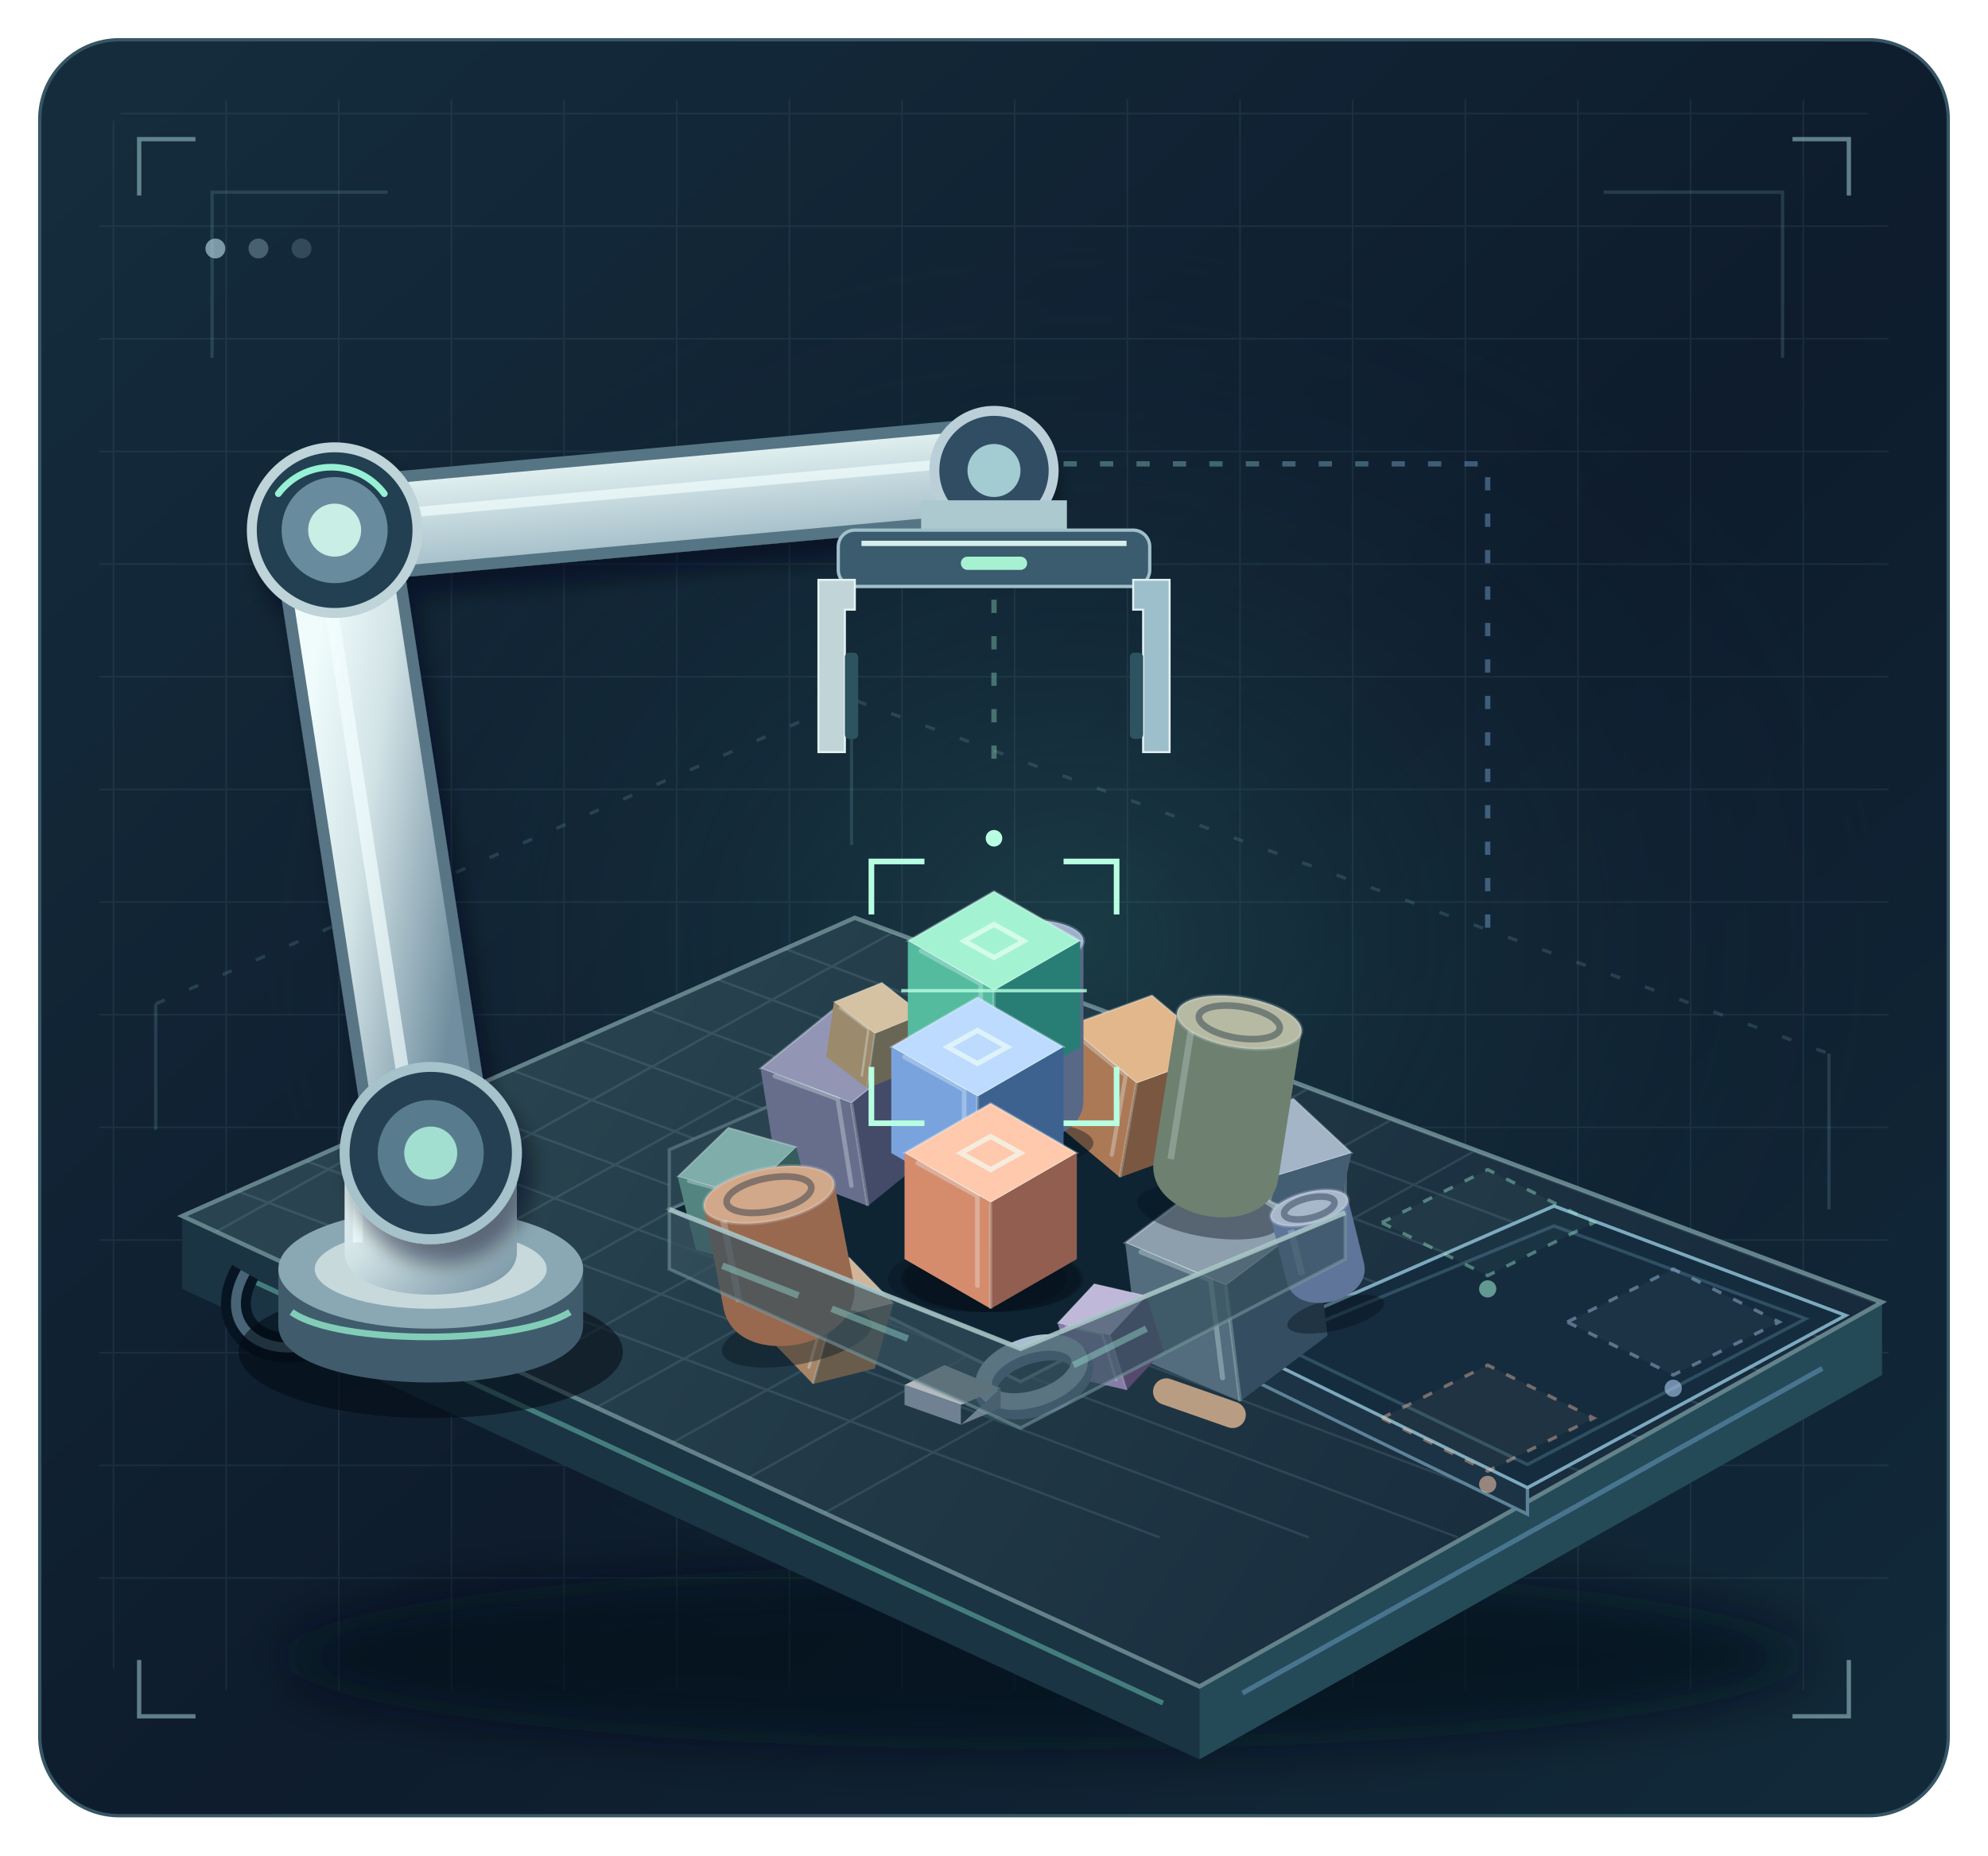
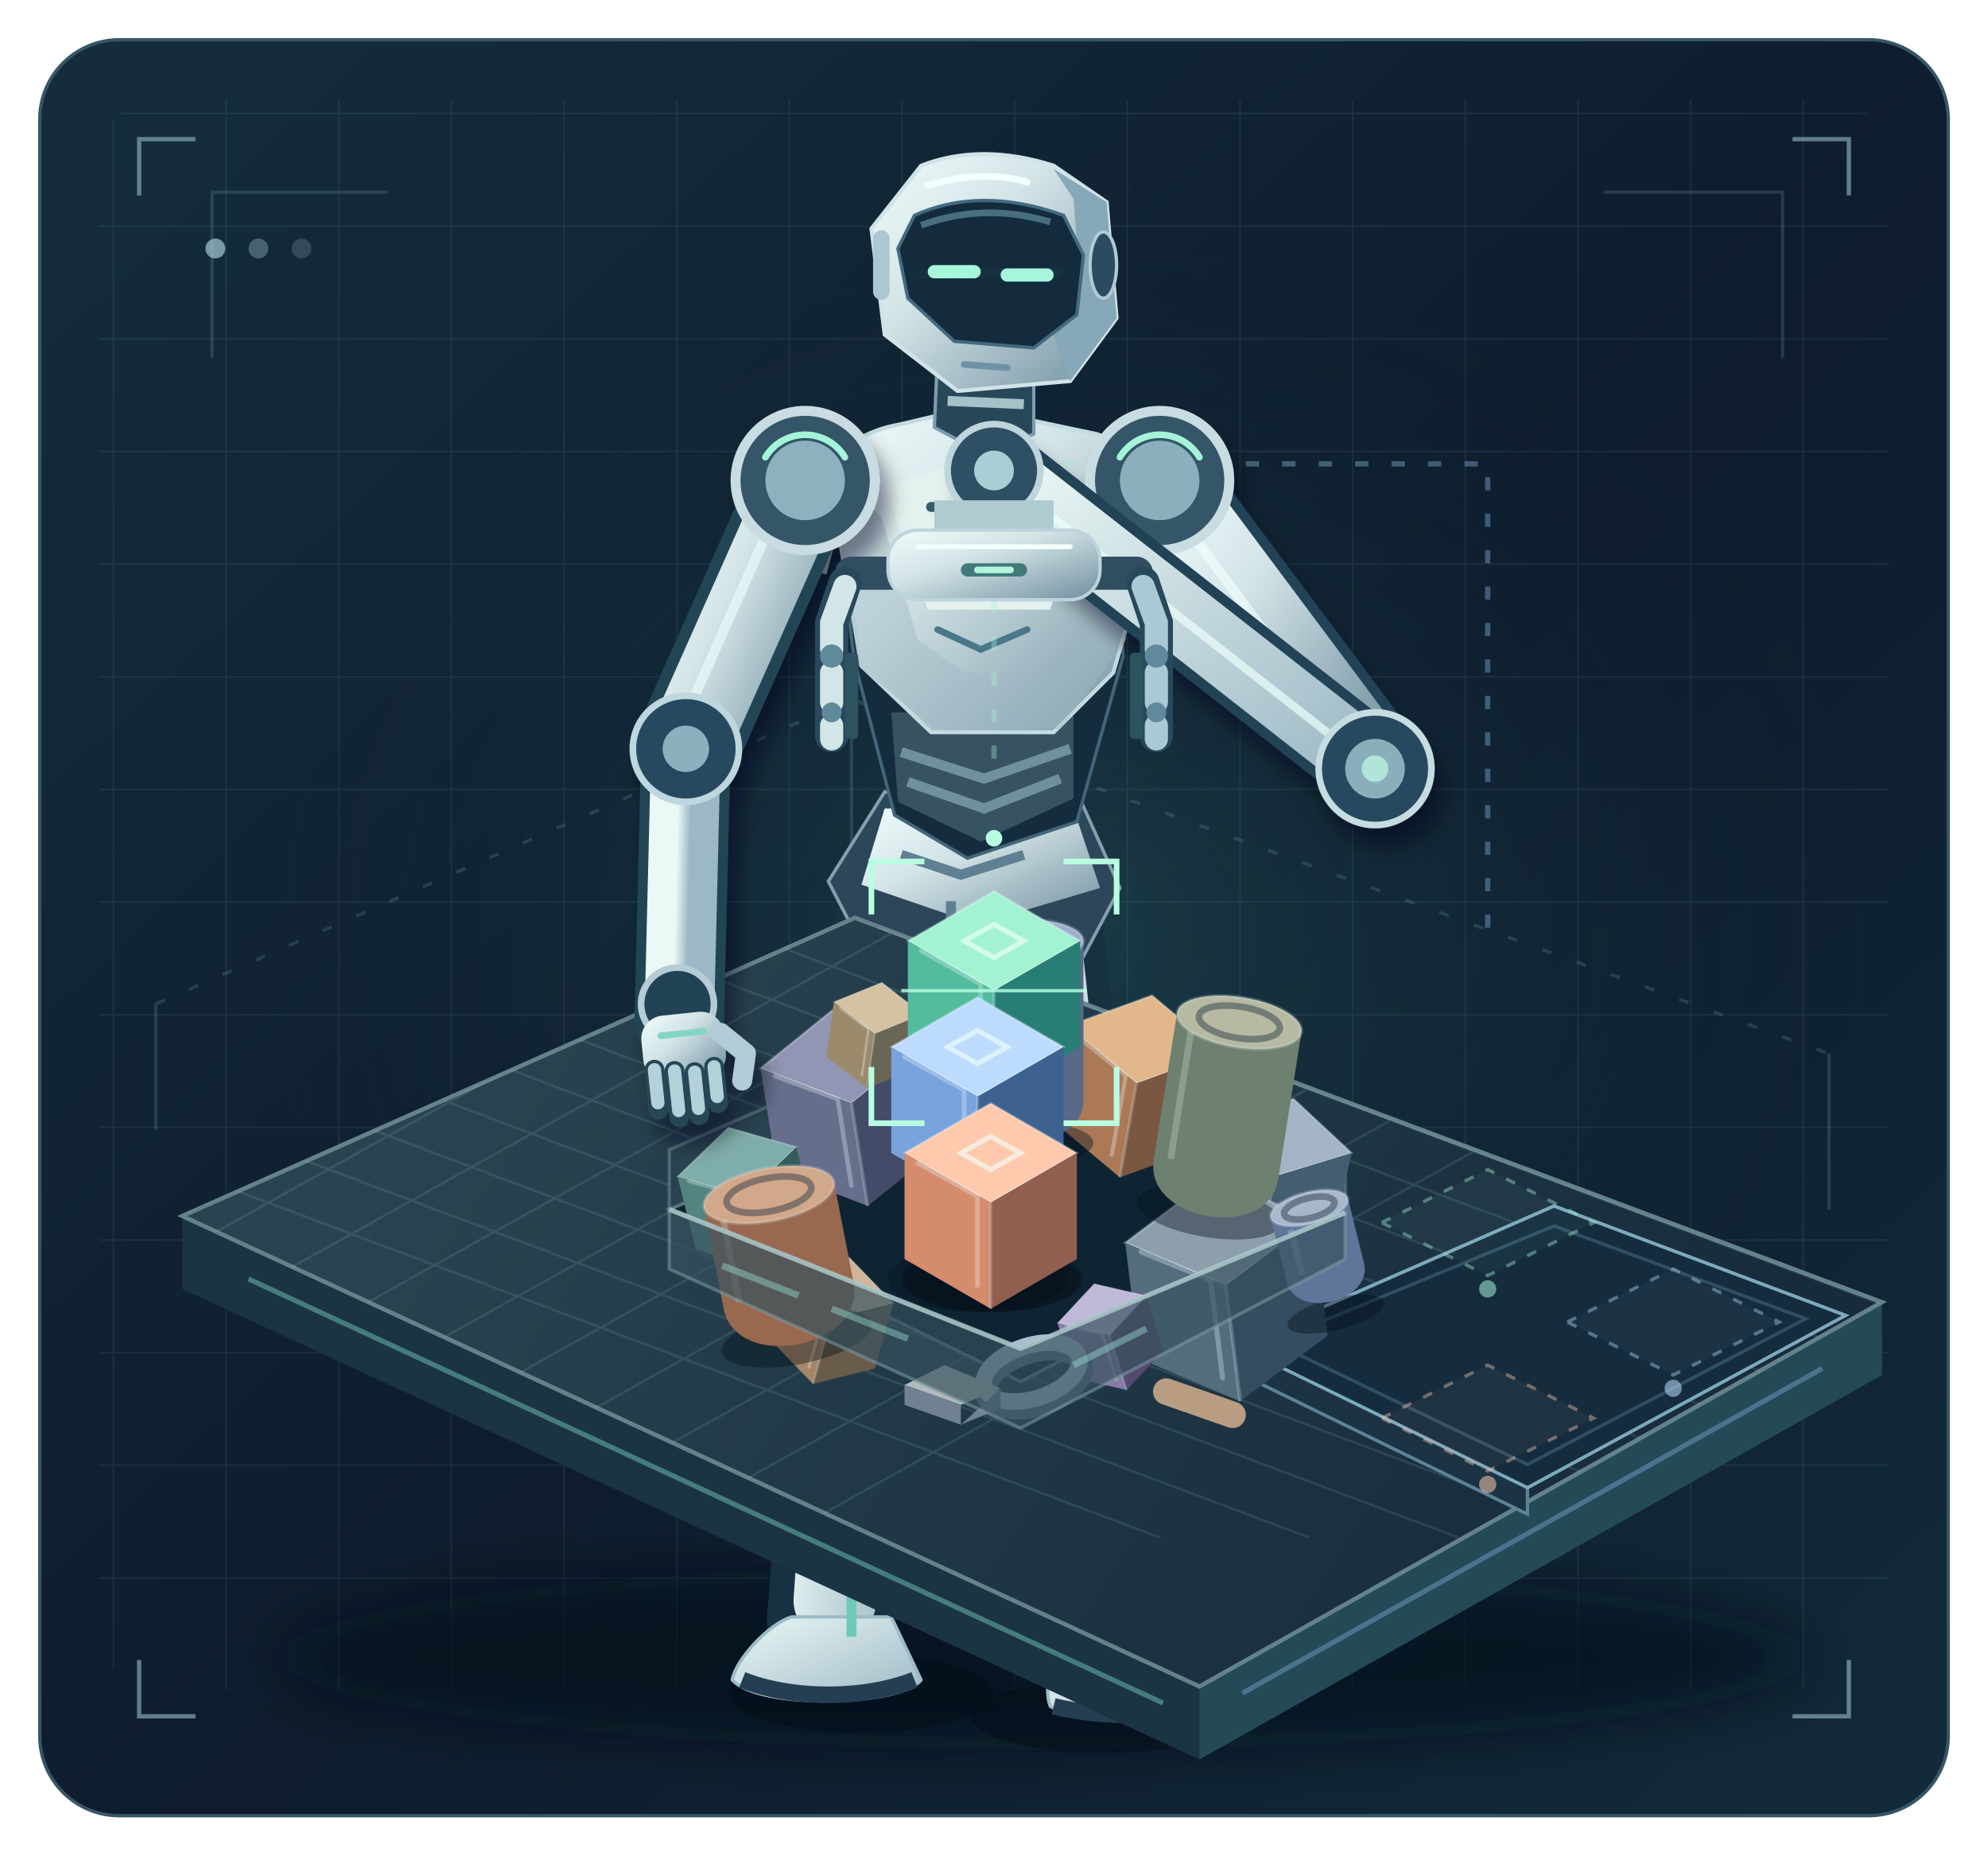
<svg xmlns="http://www.w3.org/2000/svg" id="grasp-scene" viewBox="0 0 600 560" fill="none" role="img" aria-labelledby="hero-art-title hero-art-description" data-phase="approach" data-holding="false">
  <defs>
    <linearGradient id="bench-bg" x1="50" y1="20" x2="540" y2="550" gradientUnits="userSpaceOnUse">
      <stop stop-color="#142c3c" />
      <stop offset=".55" stop-color="#0e1c2d" />
      <stop offset="1" stop-color="#112939" />
    </linearGradient>
    <radialGradient id="bench-halo">
      <stop stop-color="#4cb7a4" stop-opacity=".2" />
      <stop offset="1" stop-color="#0c2238" stop-opacity="0" />
    </radialGradient>
    <linearGradient id="bench-top" x1="160" y1="280" x2="480" y2="490" gradientUnits="userSpaceOnUse">
      <stop stop-color="#294450" />
      <stop offset="1" stop-color="#172b3c" />
    </linearGradient>
    <linearGradient id="arm-metal" x1="0" y1="0" x2="1" y2="1">
      <stop stop-color="#f0fcfc" />
      <stop offset=".4" stop-color="#d2e3e6" />
      <stop offset="1" stop-color="#708e9f" />
    </linearGradient>
    <linearGradient id="arm-metal-light" x1="0" y1="0" x2="1" y2="1">
      <stop stop-color="#ebf8f6" />
      <stop offset="1" stop-color="#9cb8c4" />
    </linearGradient>
    <linearGradient id="planned-route">
      <stop stop-color="#a3f3d3" />
      <stop offset="1" stop-color="#94caff" />
    </linearGradient>
    <filter id="bench-shadow" x="-50%" y="-100%" width="200%" height="300%">
      <feGaussianBlur stdDeviation="8" />
    </filter>
    <filter id="arm-shadow" x="-50%" y="-50%" width="200%" height="200%">
      <feDropShadow dx="3" dy="6" stdDeviation="3" flood-color="#020713" flood-opacity=".45" />
    </filter>
    <filter id="scene-glow" x="-100%" y="-100%" width="300%" height="300%">
      <feGaussianBlur stdDeviation="3" />
    </filter>
    <pattern id="workshop-grid" width="34" height="34" patternUnits="userSpaceOnUse">
      <path d="M34 0H0V34" stroke="#9ac9d5" stroke-opacity=".08" />
    </pattern>
    <clipPath id="worktop-clip">
      <path d="M55 367 258 277 568 393 362 509Z" />
    </clipPath>
-     <path id="upper-arm-path" d="M130 348 101 160" />
-     <path id="forearm-path" d="M101 160 300 142" />
+     <path id="upper-arm-path" d="M350 145 415 232" />
+     <path id="forearm-path" d="M415 232 300 142" />
+     <path id="support-upper-arm-path" d="M243 145 207 226" />
+     <path id="support-forearm-path" d="M207 226 205 308" />
  </defs>
  <rect x="12" y="12" width="576" height="536" rx="24" fill="url(#bench-bg)" stroke="#375665" />
  <rect x="30" y="30" width="540" height="480" rx="18" fill="url(#workshop-grid)" />
  <ellipse cx="324" cy="284" rx="250" ry="218" fill="url(#bench-halo)" />
  <g stroke="#6e9eb4" opacity=".23">
    <path d="M47 303 257 211 552 318" stroke-dasharray="3 8" />
    <path d="M257 211v44M47 303v38M552 318v47" />
    <path d="M64 108V58h53M484 58h54v50" />
  </g>
  <g fill="#b4d4e2" opacity=".65">
    <circle cx="65" cy="75" r="3" />
    <circle cx="78" cy="75" r="3" opacity=".5" />
    <circle cx="91" cy="75" r="3" opacity=".3" />
  </g>
  <ellipse cx="315" cy="500" rx="230" ry="28" fill="#020913" opacity=".6" filter="url(#bench-shadow)" />
+   <g id="humanoid-body">
+     <g id="humanoid-legs" stroke-linejoin="round">
+       <ellipse cx="260" cy="511" rx="40" ry="12" fill="#030d19" opacity=".6" />
+       <ellipse cx="333" cy="518" rx="40" ry="11" fill="#030d19" opacity=".55" />
+       <path d="M272 270 259 371 250 489" stroke="#173143" stroke-width="37" stroke-linecap="round" />
+       <path d="M272 281 260 370 252 483" stroke="url(#arm-metal-light)" stroke-width="25" stroke-linecap="round" />
+       <path d="M314 276 325 378 331 496" stroke="#173143" stroke-width="37" stroke-linecap="round" />
+       <path d="M314 285 324 377 331 489" stroke="url(#arm-metal)" stroke-width="25" stroke-linecap="round" />
+       <circle cx="259" cy="371" r="19" fill="#314f61" stroke="#b2ccd5" stroke-width="2" />
+       <circle cx="325" cy="378" r="19" fill="#314f61" stroke="#b2ccd5" stroke-width="2" />
+       <path d="M239 488c-7 2-17 13-18 19 8 9 51 8 57 0l-9-19Z" fill="url(#arm-metal-light)" stroke="#9bbbc6" />
+       <path d="M320 496c-3 5-5 14-3 19 13 7 47 5 51-2l-19-18Z" fill="url(#arm-metal)" stroke="#9bbbc6" />
+       <path d="M224 507c15 6 37 6 52 0m42 8c17 4 35 3 47-1" stroke="#243f53" stroke-width="5" />
+       <path d="M257 480v14m74-7v15" stroke="#6fc9b8" stroke-width="3" />
+     </g>
+     <path d="M267 239h58l13 29-16 30-30-13-27 10-15-29Z" fill="#2c4759" stroke="#849fae" />
+     <path d="M267 244h57l8 24-37 11-35-12Z" fill="url(#arm-metal)" />
+     <path d="M287 272v16m-15-30 18 6 19-6" stroke="#5e8092" stroke-width="3" />
+     <g id="humanoid-upper-body">
+       <path d="M265 140c-10 14-11 34-7 60l12 46 22 13 33-11 14-50-4-53Z" fill="#142c3d" stroke="#426579" />
+       <path d="M269 215h55v26l-28 13-25-12Z" fill="#365263" />
+       <path d="m272 227 25 8 26-9m-49 10 23 8 23-9" stroke="#91afba" stroke-opacity=".65" stroke-width="3" />
+       <path d="M250 143q5-12 22-15l21-5 38 8q15 5 20 20l-15 52-18 18h-37l-21-20Z" fill="url(#arm-metal)" stroke="#c4dce0" stroke-width="1.2" />
+       <path d="m251 143 15 13 11 37 14 10h27l18-21 11-32-15-17 8 60-20 27h-38l-23-19Z" fill="#9eb8c3" fill-opacity=".42" />
+       <path d="m267 147 29-10 32 10-11 37h-37Z" fill="#e3f1ef" />
+       <path d="M281 153h35" stroke="#355c6b" stroke-width="3" stroke-linecap="round" />
+       <path d="M287 160h23" stroke="#6edec0" stroke-width="3" stroke-linecap="round" />
+       <path d="m283 190 13 6 14-6" stroke="#4a788a" stroke-width="2" stroke-linecap="round" />
+       <path d="M254 150 248 173m94-19-5 26" stroke="#f4ffff" stroke-opacity=".65" stroke-width="3" />
+       <g id="humanoid-neck">
+         <path d="M283 106h29v25l-15 6-15-8Z" fill="#284759" stroke="#7b9eaf" />
+         <path d="m286 114 23 1m-23 6 23 1" stroke="#a7c1c9" stroke-width="3" />
+       </g>
+       <g id="humanoid-head">
+         <path d="M278 50q18-7 40 0l16 11 3 35-14 19-34 3-22-17-4-32Z" fill="url(#arm-metal)" stroke="#d0e4e7" stroke-width="1.2" />
+         <path d="m318 51 16 10 3 35-14 19-5-14 8-15-2-26Z" fill="#87a8b8" />
+         <path d="M276 65q20-9 45 0l6 12-2 18-13 10-24-2-14-13-3-15Z" fill="#132b3d" stroke="#446a80" />
+         <path d="M278 68q19-7 39-1" stroke="#7eb5c4" stroke-opacity=".5" stroke-width="2" />
+         <g id="humanoid-gaze">
+           <path d="M282 82h12m10 1h12" stroke="#a7f7db" stroke-width="4" stroke-linecap="round" />
+           <path d="M282 82h12m10 1h12" stroke="#9cebd1" stroke-width="4" stroke-linecap="round" filter="url(#scene-glow)" opacity=".5" />
+         </g>
+         <path d="m291 110 13 1" stroke="#6e92a5" stroke-width="2" stroke-linecap="round" />
+         <path d="M266 72v16" stroke="#adc8d2" stroke-width="5" stroke-linecap="round" />
+         <ellipse cx="333" cy="80" rx="4" ry="10" fill="#2a4b60" stroke="#afcbd5" />
+         <path d="M280 56q17-5 30-1" stroke="#f4ffff" stroke-width="2" stroke-linecap="round" />
+       </g>
+     </g>
+   </g>
  <path d="M55 367 362 482 568 393v22L362 531 55 389Z" fill="#122534" />
  <path d="M55 367 362 509v22L55 389Z" fill="#1a3444" />
  <path d="M362 509 568 393v22L362 531Z" fill="#244a58" />
  <path d="M55 367 258 277 568 393 362 509Z" fill="url(#bench-top)" stroke="#64828a" stroke-width="1.3" />
  <g clip-path="url(#worktop-clip)" stroke="#a4d4da" stroke-width=".7" opacity=".13">
    <path d="M-140 280l490 184" />
    <path d="M-95 280l490 184" />
    <path d="M-50 280l490 184" />
    <path d="M-5 280l490 184" />
    <path d="M40 280l490 184" />
    <path d="M85 280l490 184" />
    <path d="M130 280l490 184" />
    <path d="M175 280l490 184" />
    <path d="M220 280l490 184" />
    <path d="M265 280l490 184" />
    <path d="M310 280l490 184" />
    <path d="M355 280l490 184" />
    <path d="M80 270  -360 515" />
    <path d="M122 270  -318 515" />
    <path d="M164 270  -276 515" />
    <path d="M206 270  -234 515" />
    <path d="M248 270  -192 515" />
    <path d="M290 270  -150 515" />
    <path d="M332 270  -108 515" />
    <path d="M374 270  -66 515" />
    <path d="M416 270  -24 515" />
    <path d="M458 270  18 515" />
    <path d="M500 270  60 515" />
    <path d="M542 270  102 515" />
    <path d="M584 270  144 515" />
  </g>
  <path d="m75 386 276 128" stroke="#82ebcf" stroke-width="1.5" opacity=".4" />
  <path d="m375 511 175-98" stroke="#7fb4e1" stroke-width="1.5" opacity=".4" />
  <path d="m202 365 96-42 108 43-98 51Z" fill="#0e2433" stroke="#52767d" />
  <path d="M202 365v-18l96-42 108 43v18l-108-43Z" fill="#294350" stroke="#6a8590" stroke-opacity=".6" />
  <path d="m210 357 88-39 98 38" stroke="#a6e7db" stroke-opacity=".4" />
  <path d="M373 406 469 364 557 397 461 449v8l-88-43Z" fill="#1b3344" stroke="#5c8398" />
  <path d="m373 406 96-42 88 33-96 52Z" fill="#152c3e" stroke="#7ca9bd" />
  <path d="m384 405 85-35 76 28-84 44Z" stroke="#7dbad4" stroke-opacity=".25" />
  <g id="slot-mint" class="placement-slot">
    <path d="m417 369 32-16 32 16-32 16Z" fill="#a3f3d3" fill-opacity=".045" stroke="#a3f3d3" stroke-opacity=".4" stroke-dasharray="3 4" />
    <circle cx="449" cy="389" r="2.6" fill="#a3f3d3" opacity=".55" />
  </g>
  <g id="slot-blue" class="placement-slot">
    <path d="m473 399 32-16 32 16-32 16Z" fill="#bddbff" fill-opacity=".045" stroke="#bddbff" stroke-opacity=".4" stroke-dasharray="3 4" />
    <circle cx="505" cy="419" r="2.6" fill="#bddbff" opacity=".55" />
  </g>
  <g id="slot-coral" class="placement-slot">
    <path d="m417 428 32-16 32 16-32 16Z" fill="#ffc9ad" fill-opacity=".045" stroke="#ffc9ad" stroke-opacity=".4" stroke-dasharray="3 4" />
    <circle cx="449" cy="448" r="2.6" fill="#ffc9ad" opacity=".55" />
  </g>
  <g id="object-shadows">
    <ellipse id="shadow-mint" cx="300" cy="386" rx="27" ry="10" fill="#020a13" opacity=".3" />
    <ellipse id="shadow-blue" cx="295" cy="386" rx="27" ry="10" fill="#020a13" opacity=".3" />
    <ellipse id="shadow-coral" cx="299" cy="386" rx="27" ry="10" fill="#020a13" opacity=".3" />
  </g>
  <ellipse id="placement-ripple" cx="449" cy="374" rx="29" ry="12" stroke="#b9f6dd" stroke-width="2" opacity="0" />
-   <path d="M116 391C91 419 62 405 74 384" stroke="#071422" stroke-width="9" />
-   <path d="M116 391C91 419 62 405 74 384" stroke="#486476" stroke-width="3" />
-   <ellipse cx="130" cy="408" rx="58" ry="20" fill="#020a12" opacity=".55" />
-   <path d="M84 383v17c0 23 92 23 92 0v-17Z" fill="#405c6c" />
-   <ellipse cx="130" cy="383" rx="46" ry="18" fill="#8aa8b4" />
-   <ellipse cx="130" cy="383" rx="35" ry="12" fill="#c7d9db" />
-   <path d="M104 347v31c0 17 52 17 52 0v-31Z" fill="url(#arm-metal)" />
-   <ellipse cx="130" cy="347" rx="26" ry="12" fill="#dfece9" />
-   <path d="M108 358v17" stroke="#f1ffff" stroke-width="3" opacity=".7" />
-   <path d="M88 396c14 10 68 10 84 0" stroke="#92eacb" stroke-width="2" opacity=".8" />
  <g id="scene-objects">
    <g id="clutter-box-0" data-depth="366" transform="translate(257 333) rotate(-9) scale(0.98)">
      <path d="m-26-15 26-15 26 15-26 15Z" fill="#9295b3" stroke="#eefcff" stroke-opacity=".3" stroke-width=".7" />
      <path d="m-26-15 26 15v32l-26-15Z" fill="#666e8c" />
      <path d="M0 0 26-15v32L0 32Z" fill="#444b69" />
      <path d="M-22-12-4-2V25" stroke="#efffff" stroke-opacity=".3" stroke-width="1.4" stroke-linecap="round" />
      <path d="M0 0v32" stroke="#e1f5f3" stroke-opacity=".25" />
    </g>
    <g id="clutter-box-1" data-depth="361" transform="translate(343 327) rotate(10) scale(0.9)">
      <path d="m-26-15 26-15 26 15-26 15Z" fill="#e2b78b" stroke="#eefcff" stroke-opacity=".3" stroke-width=".7" />
      <path d="m-26-15 26 15v32l-26-15Z" fill="#ac7957" />
      <path d="M0 0 26-15v32L0 32Z" fill="#795741" />
      <path d="M-22-12-4-2V25" stroke="#efffff" stroke-opacity=".3" stroke-width="1.4" stroke-linecap="round" />
      <path d="M0 0v32" stroke="#e1f5f3" stroke-opacity=".25" />
    </g>
    <g id="clutter-box-2" data-depth="381" transform="translate(385 355) rotate(13) scale(0.8)">
      <path d="m-26-15 26-15 26 15-26 15Z" fill="#a3b5c6" stroke="#eefcff" stroke-opacity=".3" stroke-width=".7" />
      <path d="m-26-15 26 15v32l-26-15Z" fill="#6d879e" />
      <path d="M0 0 26-15v32L0 32Z" fill="#435d73" />
      <path d="M-22-12-4-2V25" stroke="#efffff" stroke-opacity=".3" stroke-width="1.4" stroke-linecap="round" />
      <path d="M0 0v32" stroke="#e1f5f3" stroke-opacity=".25" />
    </g>
    <g id="clutter-box-3" data-depth="385" transform="translate(225 361) rotate(-14) scale(0.71)">
      <path d="m-26-15 26-15 26 15-26 15Z" fill="#7fadaa" stroke="#eefcff" stroke-opacity=".3" stroke-width=".7" />
      <path d="m-26-15 26 15v32l-26-15Z" fill="#53847f" />
      <path d="M0 0 26-15v32L0 32Z" fill="#355d5b" />
      <path d="M-22-12-4-2V25" stroke="#efffff" stroke-opacity=".3" stroke-width="1.4" stroke-linecap="round" />
      <path d="M0 0v32" stroke="#e1f5f3" stroke-opacity=".25" />
    </g>
    <g id="clutter-box-4" data-depth="423" transform="translate(370 388) rotate(-7) scale(1.1)">
      <path d="m-26-15 26-15 26 15-26 15Z" fill="#8d9fac" stroke="#eefcff" stroke-opacity=".3" stroke-width=".7" />
      <path d="m-26-15 26 15v32l-26-15Z" fill="#536d7e" />
      <path d="M0 0 26-15v32L0 32Z" fill="#354d61" />
      <path d="M-22-12-4-2V25" stroke="#efffff" stroke-opacity=".3" stroke-width="1.4" stroke-linecap="round" />
      <path d="M0 0v32" stroke="#e1f5f3" stroke-opacity=".25" />
    </g>
    <g id="clutter-box-5" data-depth="420" transform="translate(251 398) rotate(16) scale(0.64)">
      <path d="m-26-15 26-15 26 15-26 15Z" fill="#d1b599" stroke="#eefcff" stroke-opacity=".3" stroke-width=".7" />
      <path d="m-26-15 26 15v32l-26-15Z" fill="#a68666" />
      <path d="M0 0 26-15v32L0 32Z" fill="#6a5c4b" />
      <path d="M-22-12-4-2V25" stroke="#efffff" stroke-opacity=".3" stroke-width="1.4" stroke-linecap="round" />
      <path d="M0 0v32" stroke="#e1f5f3" stroke-opacity=".25" />
    </g>
    <g id="clutter-box-6" data-depth="422" transform="translate(335 403) rotate(-17) scale(0.54)">
      <path d="m-26-15 26-15 26 15-26 15Z" fill="#c0b8d9" stroke="#eefcff" stroke-opacity=".3" stroke-width=".7" />
      <path d="m-26-15 26 15v32l-26-15Z" fill="#867ca7" />
      <path d="M0 0 26-15v32L0 32Z" fill="#55496e" />
      <path d="M-22-12-4-2V25" stroke="#efffff" stroke-opacity=".3" stroke-width="1.4" stroke-linecap="round" />
      <path d="M0 0v32" stroke="#e1f5f3" stroke-opacity=".25" />
    </g>
    <g id="clutter-box-7" data-depth="344" transform="translate(264 312) rotate(8) scale(0.52)">
      <path d="m-26-15 26-15 26 15-26 15Z" fill="#d4c2a3" stroke="#eefcff" stroke-opacity=".3" stroke-width=".7" />
      <path d="m-26-15 26 15v32l-26-15Z" fill="#9c8a6c" />
      <path d="M0 0 26-15v32L0 32Z" fill="#6a6656" />
      <path d="M-22-12-4-2V25" stroke="#efffff" stroke-opacity=".3" stroke-width="1.4" stroke-linecap="round" />
      <path d="M0 0v32" stroke="#e1f5f3" stroke-opacity=".25" />
    </g>
    <g id="clutter-can-back" data-depth="345" transform="translate(311 332) rotate(0)">
      <ellipse cy="13" rx="19" ry="6.4" fill="#030e18" opacity=".4" />
      <path d="M-16 -48v48c0 16 32 16 32 0v-48Z" fill="#576987" />
      <ellipse cy="-48" rx="16" ry="6.4" fill="#9faecc" stroke="#e4f3ff" stroke-opacity=".2" />
      <ellipse cy="-48" rx="10.4" ry="4" fill="none" stroke="#0d2139" stroke-opacity=".4" stroke-width="2" />
      <path d="M-11 -43v42" stroke="#eafcff" stroke-opacity=".23" stroke-width="2" />
    </g>
    <g id="clutter-can-left" data-depth="408" transform="translate(238 391) rotate(-11)">
      <ellipse cy="13" rx="23" ry="8" fill="#030e18" opacity=".4" />
      <path d="M-20 -31v31c0 20 40 20 40 0v-31Z" fill="#98694f" />
      <ellipse cy="-31" rx="20" ry="8" fill="#d1a88a" stroke="#e4f3ff" stroke-opacity=".2" />
      <ellipse cy="-31" rx="13" ry="5" fill="none" stroke="#0d2139" stroke-opacity=".4" stroke-width="2" />
      <path d="M-15 -26v25" stroke="#eafcff" stroke-opacity=".23" stroke-width="2" />
    </g>
    <g id="clutter-can-right" data-depth="366" transform="translate(367 353) rotate(9)">
      <ellipse cy="13" rx="22" ry="7.6" fill="#030e18" opacity=".4" />
      <path d="M-19 -45v45c0 19 38 19 38 0v-45Z" fill="#6e806f" />
      <ellipse cy="-45" rx="19" ry="7.6" fill="#b7baa2" stroke="#e4f3ff" stroke-opacity=".2" />
      <ellipse cy="-45" rx="12.35" ry="4.75" fill="none" stroke="#0d2139" stroke-opacity=".4" stroke-width="2" />
      <path d="M-14 -40v39" stroke="#eafcff" stroke-opacity=".23" stroke-width="2" />
    </g>
    <g id="clutter-can-small" data-depth="396" transform="translate(400 384) rotate(-14)">
      <ellipse cy="13" rx="15" ry="4.8" fill="#030e18" opacity=".4" />
      <path d="M-12 -20v20c0 12 24 12 24 0v-20Z" fill="#5f7599" />
      <ellipse cy="-20" rx="12" ry="4.8" fill="#a9b7cb" stroke="#e4f3ff" stroke-opacity=".2" />
      <ellipse cy="-20" rx="7.8" ry="3" fill="none" stroke="#0d2139" stroke-opacity=".4" stroke-width="2" />
      <path d="M-7 -15v14" stroke="#eafcff" stroke-opacity=".23" stroke-width="2" />
    </g>
    <g id="clutter-ring" data-depth="430" transform="translate(312 416) rotate(-18)">
      <ellipse rx="15" ry="8" stroke="#566e8a" stroke-width="7" />
      <ellipse cy="-2" rx="15" ry="8" stroke="#a9bfd1" stroke-width="5" />
    </g>
    <g id="clutter-parts" data-depth="438">
      <path d="m273 418 17 6 12-5-17-7Z" fill="#b3b9bd" />
      <path d="m273 418v6l17 6v-6m0 6 12-5v-6" fill="#6f8193" />
      <path d="m352 420 20 7" stroke="#b99d82" stroke-width="8" stroke-linecap="round" />
    </g>
    <g id="object-mint" class="movable-object" data-source-x="300" data-source-y="299" data-place-x="449" data-place-y="351" data-color="#a3f3d3" data-depth="399" transform="translate(300 299)">
      <path d="m-26-15 26-15 26 15-26 15Z" fill="#a3f3d3" stroke="#eefcff" stroke-opacity=".3" stroke-width=".7" />
      <path d="m-26-15 26 15v32l-26-15Z" fill="#54bb9f" />
      <path d="M0 0 26-15v32L0 32Z" fill="#287e75" />
      <path d="M-22-12-4-2V25" stroke="#efffff" stroke-opacity=".3" stroke-width="1.4" stroke-linecap="round" />
      <path d="M0 0v32" stroke="#e1f5f3" stroke-opacity=".25" />
      <path d="m-9-15 9-5 9 5-9 5Z" fill="none" stroke="#f0fff8" stroke-opacity=".65" stroke-width="1.5" />
    </g>
    <g id="object-blue" class="movable-object" data-source-x="295" data-source-y="331" data-place-x="505" data-place-y="381" data-color="#bddbff" data-depth="398" transform="translate(295 331)">
      <path d="m-26-15 26-15 26 15-26 15Z" fill="#bddbff" stroke="#eefcff" stroke-opacity=".3" stroke-width=".7" />
      <path d="m-26-15 26 15v32l-26-15Z" fill="#79a3dd" />
      <path d="M0 0 26-15v32L0 32Z" fill="#3e628f" />
      <path d="M-22-12-4-2V25" stroke="#efffff" stroke-opacity=".3" stroke-width="1.4" stroke-linecap="round" />
      <path d="M0 0v32" stroke="#e1f5f3" stroke-opacity=".25" />
      <path d="m-9-15 9-5 9 5-9 5Z" fill="none" stroke="#f0fff8" stroke-opacity=".65" stroke-width="1.5" />
    </g>
    <g id="object-coral" class="movable-object" data-source-x="299" data-source-y="363" data-place-x="449" data-place-y="410" data-color="#ffc9ad" data-depth="397" transform="translate(299 363)">
      <path d="m-26-15 26-15 26 15-26 15Z" fill="#ffc9ad" stroke="#eefcff" stroke-opacity=".3" stroke-width=".7" />
      <path d="m-26-15 26 15v32l-26-15Z" fill="#d58c6d" />
      <path d="M0 0 26-15v32L0 32Z" fill="#925e50" />
      <path d="M-22-12-4-2V25" stroke="#efffff" stroke-opacity=".3" stroke-width="1.4" stroke-linecap="round" />
      <path d="M0 0v32" stroke="#e1f5f3" stroke-opacity=".25" />
      <path d="m-9-15 9-5 9 5-9 5Z" fill="none" stroke="#f0fff8" stroke-opacity=".65" stroke-width="1.5" />
    </g>
    <g id="bin-front" data-depth="435">
      <path d="m202 365 106 42 98-41v14l-98 51-106-48Z" fill="#37515f" fill-opacity=".68" stroke="#7a9aa2" stroke-opacity=".55" />
      <path d="m202 365 106 42 98-41" stroke="#acc9ca" stroke-opacity=".8" stroke-width="1.5" />
      <path d="m218 382 23 9m10 4 23 9m50 8 22-11" stroke="#93dbcd" stroke-opacity=".45" stroke-width="2" />
    </g>
  </g>
  <path id="transfer-path" d="M300 229V140H449V281" stroke="url(#planned-route)" stroke-width="1.6" stroke-dasharray="4 7" opacity=".35" />
+   <g id="humanoid-support-arm" stroke-linecap="round" stroke-linejoin="round" filter="url(#arm-shadow)">
+     <use href="#support-upper-arm-path" stroke="#244455" stroke-width="32" />
+     <use href="#support-upper-arm-path" stroke="url(#arm-metal)" stroke-width="25" />
+     <use href="#support-upper-arm-path" stroke="#efffff" stroke-opacity=".6" stroke-width="3" transform="translate(-4 -1)" />
+     <g id="support-shoulder" transform="translate(243 145)">
+       <circle r="21" fill="#345567" stroke="#c9dce1" stroke-width="3" />
+       <circle r="12" fill="#8db1bf" />
+       <path d="M-12-7a14 14 0 0 1 24 0" stroke="#a5f4d7" stroke-width="2" />
+     </g>
+     <use href="#support-forearm-path" stroke="#244455" stroke-width="27" />
+     <use href="#support-forearm-path" stroke="url(#arm-metal-light)" stroke-width="21" />
+     <g id="support-elbow" transform="translate(207 226)">
+       <circle r="16" fill="#284a60" stroke="#bed7df" stroke-width="2" />
+       <circle r="7" fill="#8eafbe" />
+     </g>
+     <g id="support-hand" transform="translate(205 308) rotate(-6)">
+       <circle cy="-5" r="11" fill="#234257" stroke="#b5ccd5" stroke-width="2" />
+       <rect x="-12" y="-2" width="25" height="20" rx="7" fill="url(#arm-metal)" />
+       <path d="M-9 14v12m6-11v14m6-13v13m6-14v11" stroke="#264657" stroke-width="6" />
+       <path d="M-9 14v10m6-9v12m6-11v11m6-12v9" stroke="#b4d0d8" stroke-width="4" />
+       <path d="m12 5 7 7-2 8" stroke="#b2ccd7" stroke-width="6" />
+       <path d="M-6 4H7" stroke="#83d6c5" stroke-width="2" />
+     </g>
+   </g>
+   <g id="robot-links" stroke-linecap="round" stroke-linejoin="round" filter="url(#arm-shadow)">
+     <use href="#upper-arm-path" stroke="#244356" stroke-width="31" />
+     <use href="#upper-arm-path" stroke="url(#arm-metal)" stroke-width="25" />
+     <use href="#upper-arm-path" stroke="#f1ffff" stroke-opacity=".65" stroke-width="3" transform="translate(-4 -2)" />
+     <g id="robot-shoulder" transform="translate(350 145)">
+       <circle r="21" fill="#345567" stroke="#c9dce1" stroke-width="3" />
+       <circle r="12" fill="#8bb0bd" />
+       <path d="M-12-7a14 14 0 0 1 24 0" stroke="#a5f4d7" stroke-width="2" />
+     </g>
+     <use href="#forearm-path" stroke="#244356" stroke-width="27" />
+     <use href="#forearm-path" stroke="url(#arm-metal-light)" stroke-width="21" />
+     <use href="#forearm-path" stroke="#edfffc" stroke-opacity=".7" stroke-width="2.5" transform="translate(-3 -2)" />
+     <g id="robot-elbow" transform="translate(415 232)">
+       <circle r="17" fill="#27495e" stroke="#c5dce1" stroke-width="2" />
+       <circle r="9" fill="#8aafbc" />
+       <circle r="4" fill="#b1e5d7" />
+     </g>
+   </g>
+   <g id="held-object-layer" />
  <g id="target-frame" transform="translate(300 299)" stroke="#b8ffe2" stroke-width="1.7">
    <path d="M-37-23v-16h16M21-39h16v16M37 23v17H21M-21 40h-16V23" />
    <path id="target-scan" d="M-28 0H28" stroke-width="1" opacity=".8" />
    <circle cx="0" cy="-46" r="2.5" fill="#b8ffe2" stroke="none" />
  </g>
-   <g id="robot-links" stroke-linecap="round" stroke-linejoin="round" filter="url(#arm-shadow)">
-     <use href="#upper-arm-path" stroke="#587485" stroke-width="38" />
-     <use href="#upper-arm-path" stroke="url(#arm-metal)" stroke-width="31" />
-     <use href="#upper-arm-path" stroke="#f4ffff" stroke-opacity=".65" stroke-width="4" transform="translate(-5 -2)" />
-     <circle cx="130" cy="348" r="26" fill="#263f52" stroke="#a6c2ca" stroke-width="3" />
-     <circle cx="130" cy="348" r="16" fill="#597b8d" />
-     <circle cx="130" cy="348" r="8" fill="#a3dfd1" />
-     <use href="#forearm-path" stroke="#547484" stroke-width="32" />
-     <use href="#forearm-path" stroke="url(#arm-metal-light)" stroke-width="25" />
-     <use href="#forearm-path" stroke="#f3ffff" stroke-opacity=".65" stroke-width="3" transform="translate(-3 -3)" />
-     <g id="robot-elbow" transform="translate(101 160)">
-       <circle r="25" fill="#233f51" stroke="#bfd4d9" stroke-width="3" />
-       <circle r="16" fill="#678b9d" />
-       <circle r="8" fill="#c8eee5" />
-       <path d="M-17-11a20 20 0 0 1 32 0" stroke="#97f1d4" stroke-width="2" />
-     </g>
-   </g>
  <g id="robot-gripper" transform="translate(300 142)">
-     <circle r="18" fill="#304d63" stroke="#bacfd8" stroke-width="3" />
-     <circle r="8" fill="#a3cbd2" />
-     <path d="M-22 9h44v16h-44Z" fill="#acc9d0" />
-     <rect x="-47" y="18" width="94" height="17" rx="5" fill="#3b5b6e" stroke="#a0c0cb" />
-     <path d="M-40 22h80" stroke="#d8eeed" stroke-width="1.6" />
-     <rect x="-10" y="26" width="20" height="4" rx="2" fill="#a7f1d3" />
+     <circle r="14" fill="#2e5064" stroke="#bed5dc" stroke-width="2" />
+     <circle r="6" fill="#a9ced3" />
+     <path d="M-18 9h36v16h-36Z" fill="#aecbd2" />
+     <path d="M-43 31h86" stroke="#314e61" stroke-width="10" stroke-linecap="round" />
+     <rect x="-32" y="18" width="64" height="21" rx="9" fill="url(#arm-metal)" stroke="#bdd4dc" />
+     <path d="M-23 23h46" stroke="#f2fffc" stroke-width="1.5" stroke-linecap="round" />
+     <rect x="-10" y="28" width="20" height="4" rx="2" fill="#427a7b" />
+     <path d="M-5 30H5" stroke="#b3f5db" stroke-width="2" stroke-linecap="round" />
    <g id="left-jaw" transform="translate(-45 0)">
-       <path d="M-8 33H3v9H0v43H-8Z" fill="#c1d5d9" stroke="#e5f4f3" stroke-width=".6" />
+       <path d="M0 34-4 46v34" stroke="#28485c" stroke-width="10" stroke-linecap="round" />
+       <path d="M0 35-4 46v8m0 7v9m0 7v4" stroke="#d2e5e7" stroke-width="7" stroke-linecap="round" />
+       <circle cx="-4" cy="56" r="3.5" fill="#608a9c" />
+       <circle cx="-4" cy="73" r="3" fill="#608a9c" />
      <rect x="0" y="55" width="4" height="26" rx="1.3" fill="#2c535f" />
    </g>
    <g id="right-jaw" transform="translate(45 0)">
-       <path d="M-3 33H8v52H0V42H-3Z" fill="#9dbecb" stroke="#e2f1f4" stroke-width=".6" />
+       <path d="M0 34 4 46v34" stroke="#28485c" stroke-width="10" stroke-linecap="round" />
+       <path d="M0 35 4 46v8m0 7v9m0 7v4" stroke="#aac9d5" stroke-width="7" stroke-linecap="round" />
+       <circle cx="4" cy="56" r="3.5" fill="#608a9c" />
+       <circle cx="4" cy="73" r="3" fill="#608a9c" />
      <rect x="-4" y="55" width="4" height="26" rx="1.3" fill="#2c535f" />
    </g>
  </g>
  <path d="M42 501v17h17m482 0h17v-17M42 59V42h17m482 0h17v17" stroke="#8ab2ba" stroke-width="1.3" opacity=".65" />
</svg>
